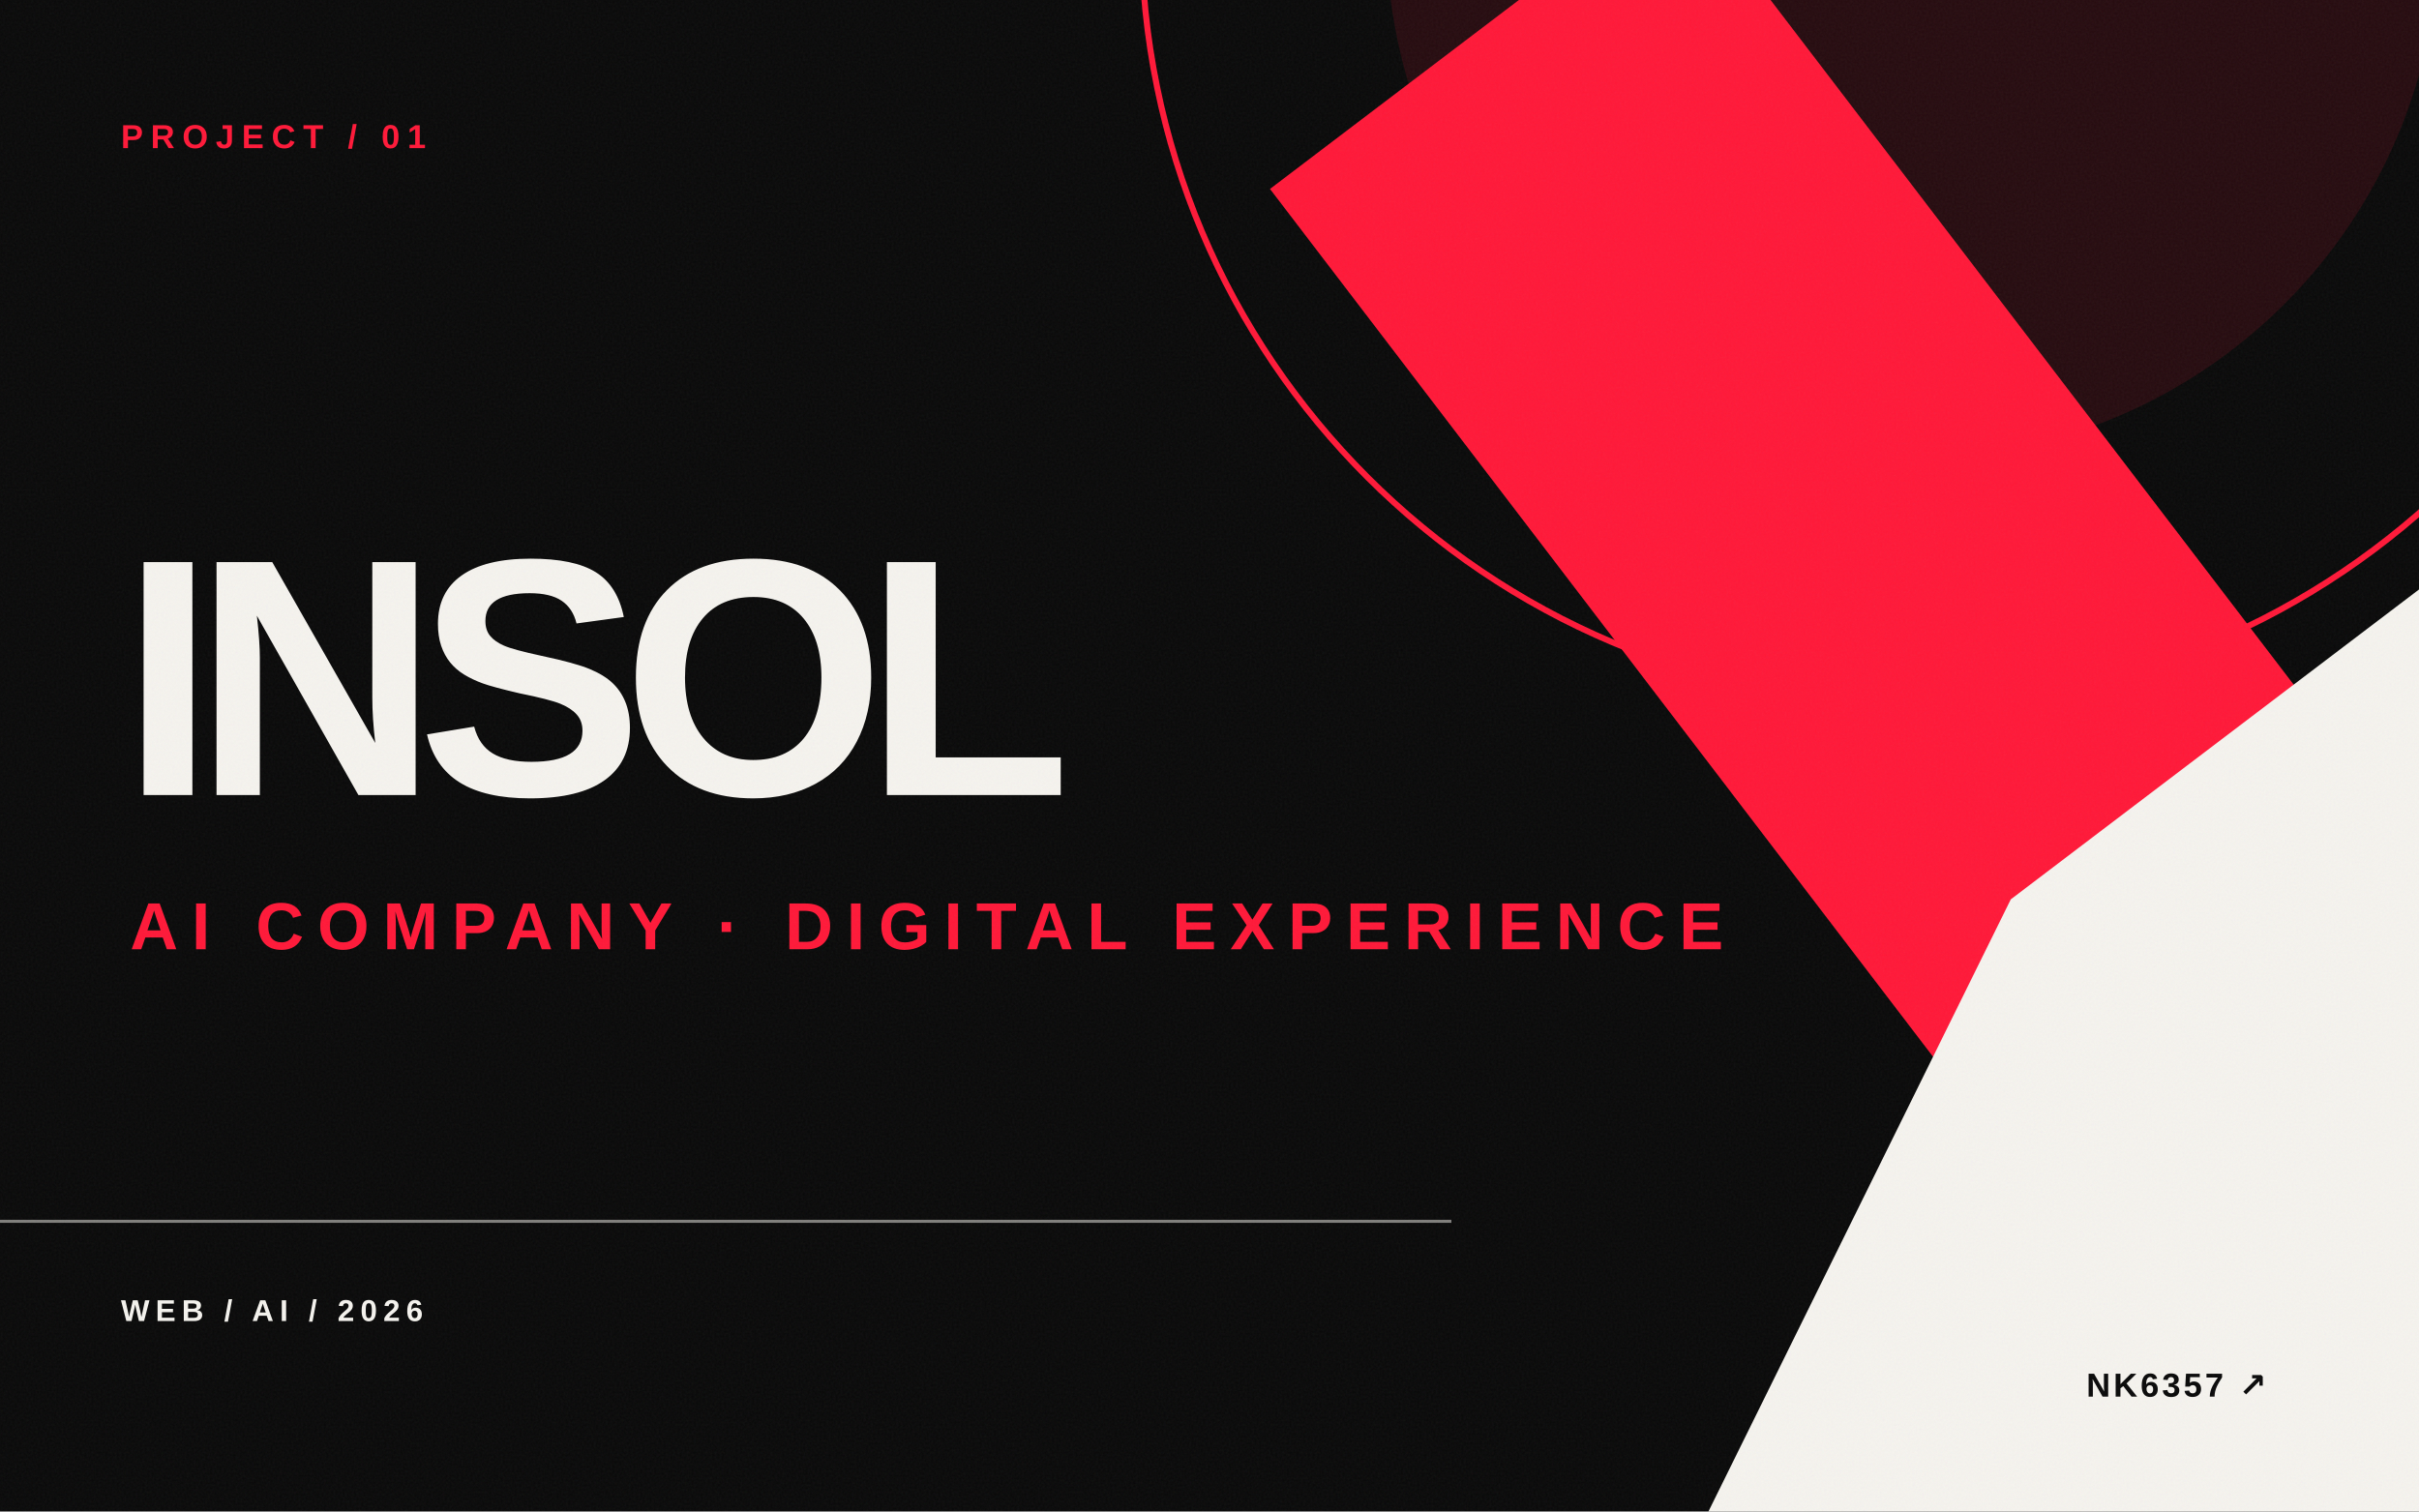
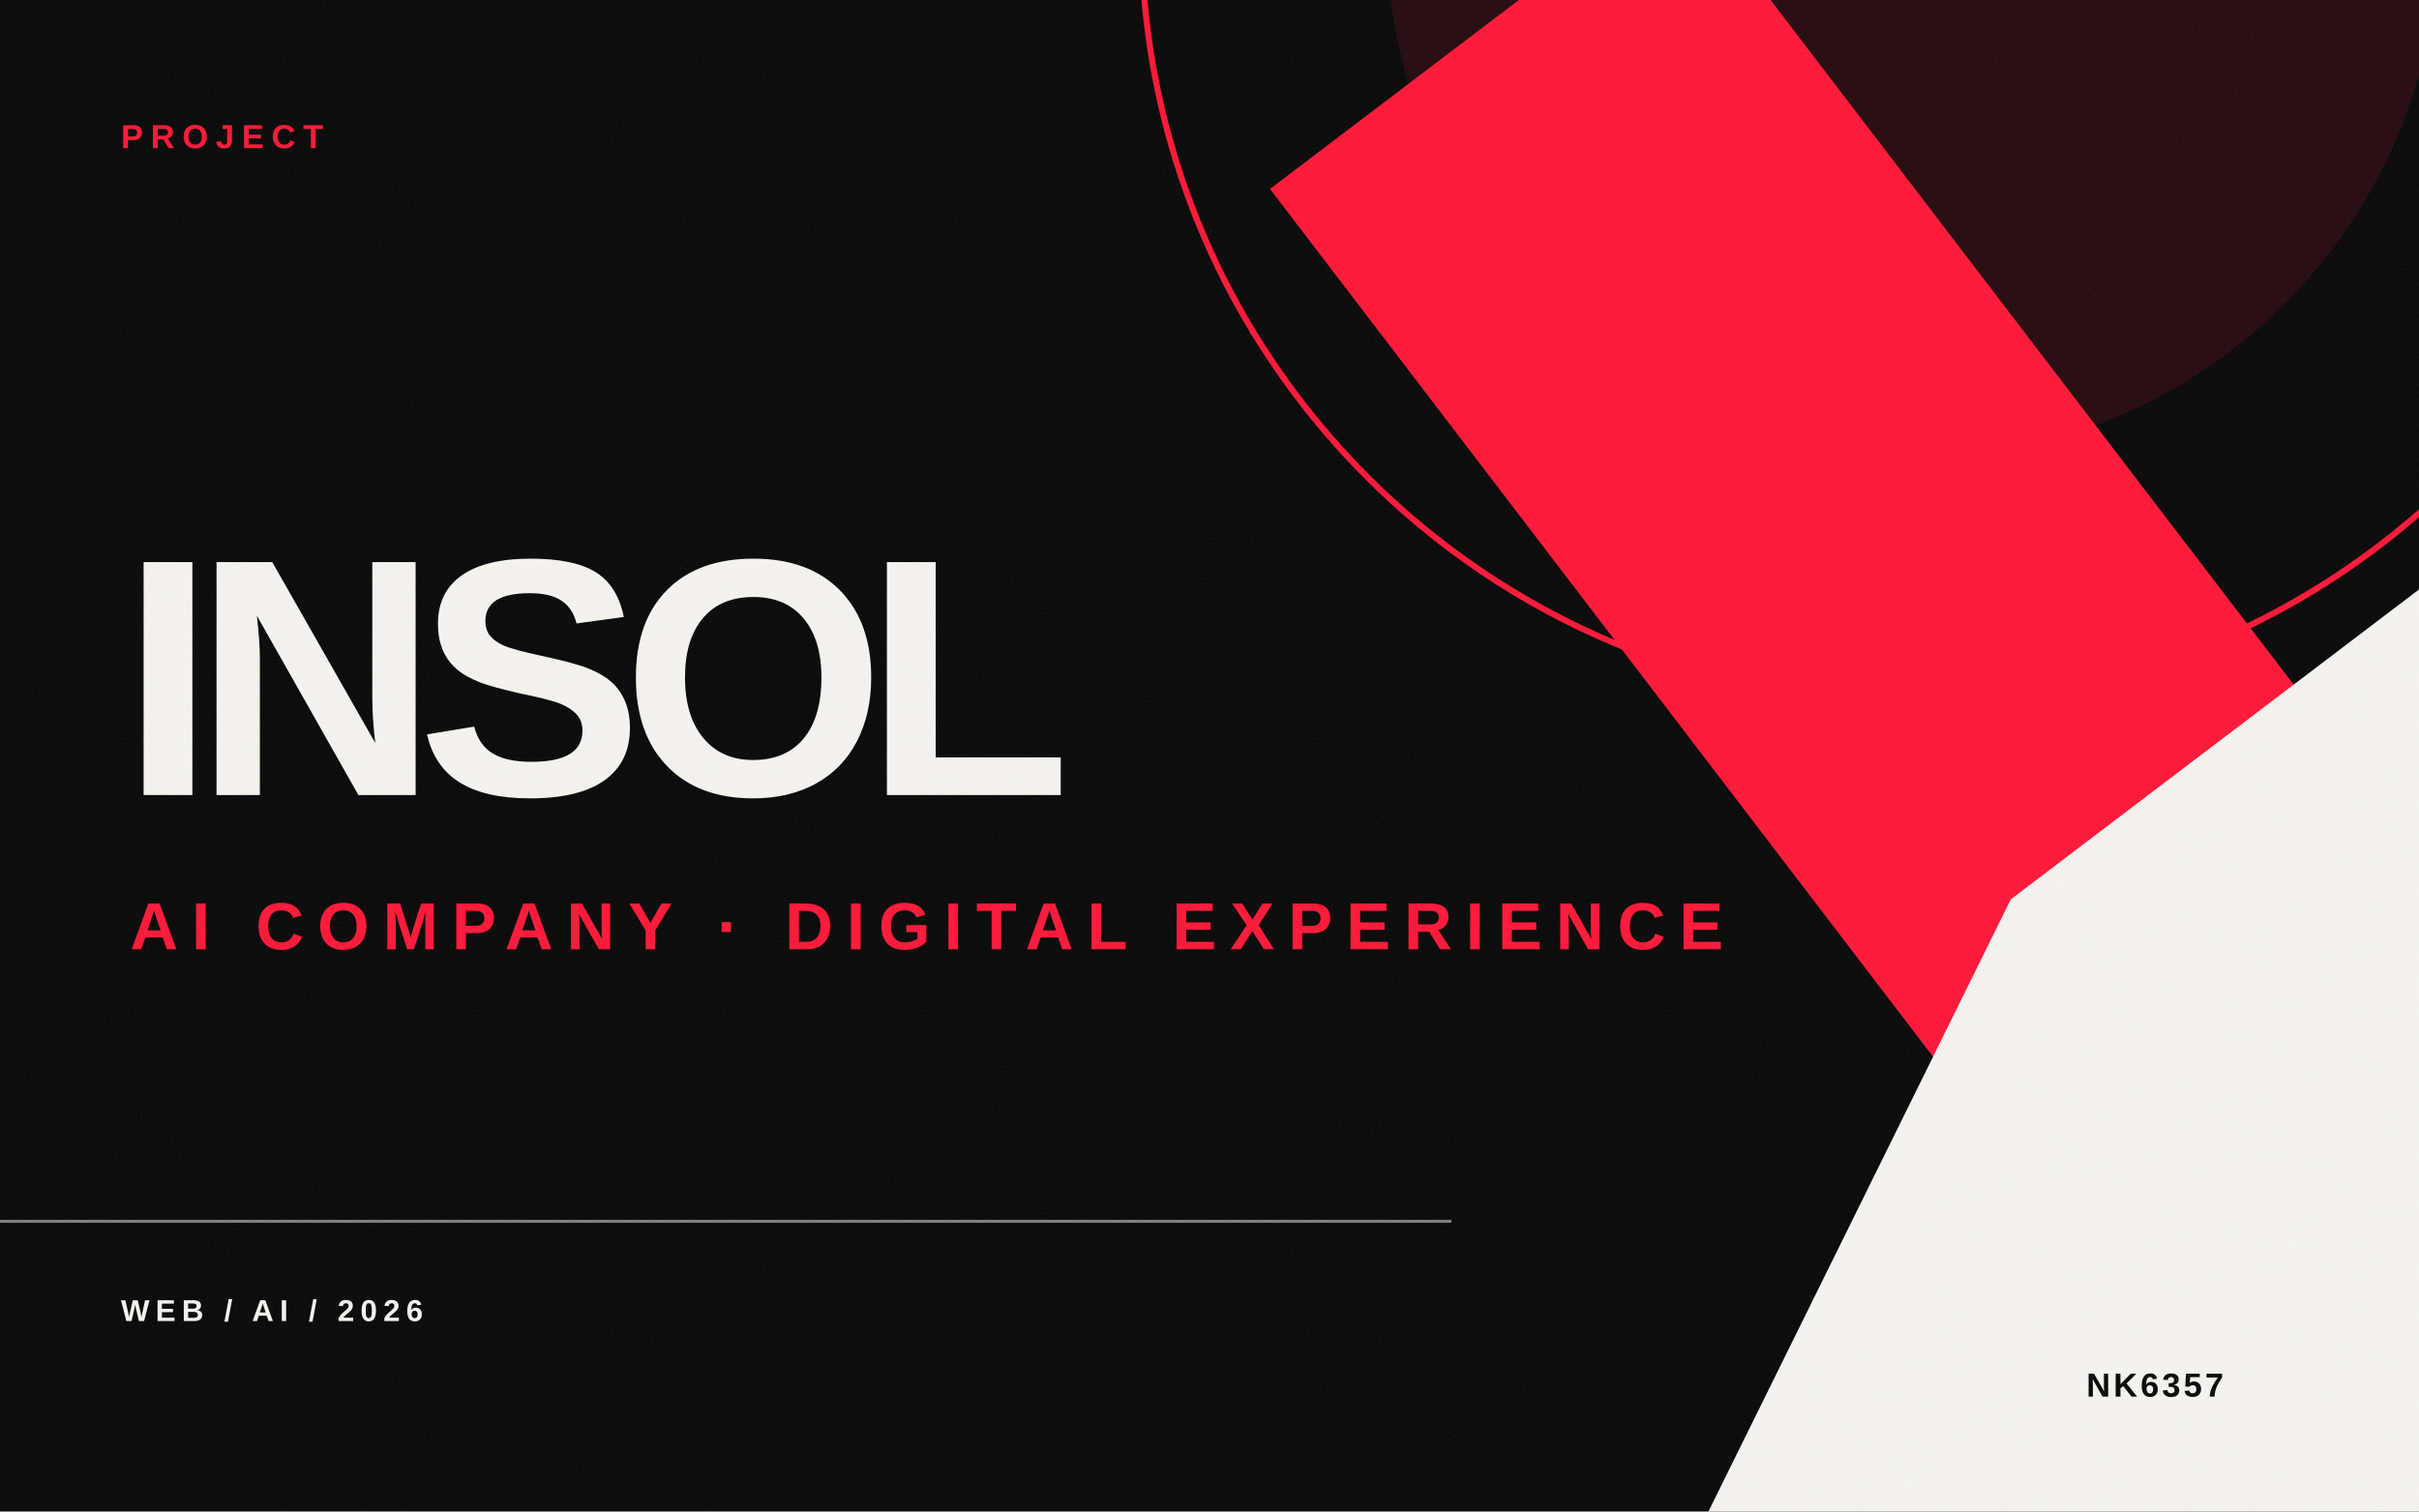
<svg xmlns="http://www.w3.org/2000/svg" width="1600" height="1000" viewBox="0 0 1600 1000">
  <defs>
    <filter id="noise" x="0" y="0" width="100%" height="100%">
      <feTurbulence baseFrequency=".65" numOctaves="3" seed="7" type="fractalNoise" />
      <feColorMatrix values="1 0 0 0 0  0 1 0 0 0  0 0 1 0 0  0 0 0 .08 0" />
    </filter>
  </defs>
  <rect width="1600" height="1000" fill="#090909" />
  <circle cx="1265" cy="-45" r="510" fill="none" stroke="#ff1838" stroke-width="4" />
  <circle cx="1265" cy="-45" r="348" fill="#ff1838" opacity=".12" />
  <path d="M1110-80 1660 640l-270 205L840 125z" fill="#ff1838" />
  <path d="M1330 595 1600 390v610h-470z" fill="#f5f3ee" />
  <path d="M0 808h960" stroke="#f5f3ee" stroke-width="2" opacity=".5" />
-   <text x="80" y="98" fill="#ff1838" font-family="Arial, sans-serif" font-size="22" font-weight="700" letter-spacing="5">PROJECT / 01</text>
+   <text x="80" y="98" fill="#ff1838" font-family="Arial, sans-serif" font-size="22" font-weight="700" letter-spacing="5">PROJECT</text>
  <text x="80" y="526" fill="#f5f3ee" font-family="Arial Black, Arial, sans-serif" font-size="224" font-weight="900" letter-spacing="-14">INSOL</text>
  <text x="86" y="628" fill="#ff1838" font-family="Arial, sans-serif" font-size="44" font-weight="700" letter-spacing="9">AI COMPANY · DIGITAL EXPERIENCE</text>
  <text x="80" y="874" fill="#f5f3ee" font-family="Arial, sans-serif" font-size="20" font-weight="700" letter-spacing="4">WEB / AI / 2026</text>
-   <text x="1380" y="924" fill="#090909" font-family="Arial, sans-serif" font-size="22" font-weight="700" letter-spacing="2">NK6357 ↗</text>
+   <text x="1380" y="924" fill="#090909" font-family="Arial, sans-serif" font-size="22" font-weight="700" letter-spacing="2">NK6357</text>
  <rect width="1600" height="1000" filter="url(#noise)" opacity=".6" />
</svg>
